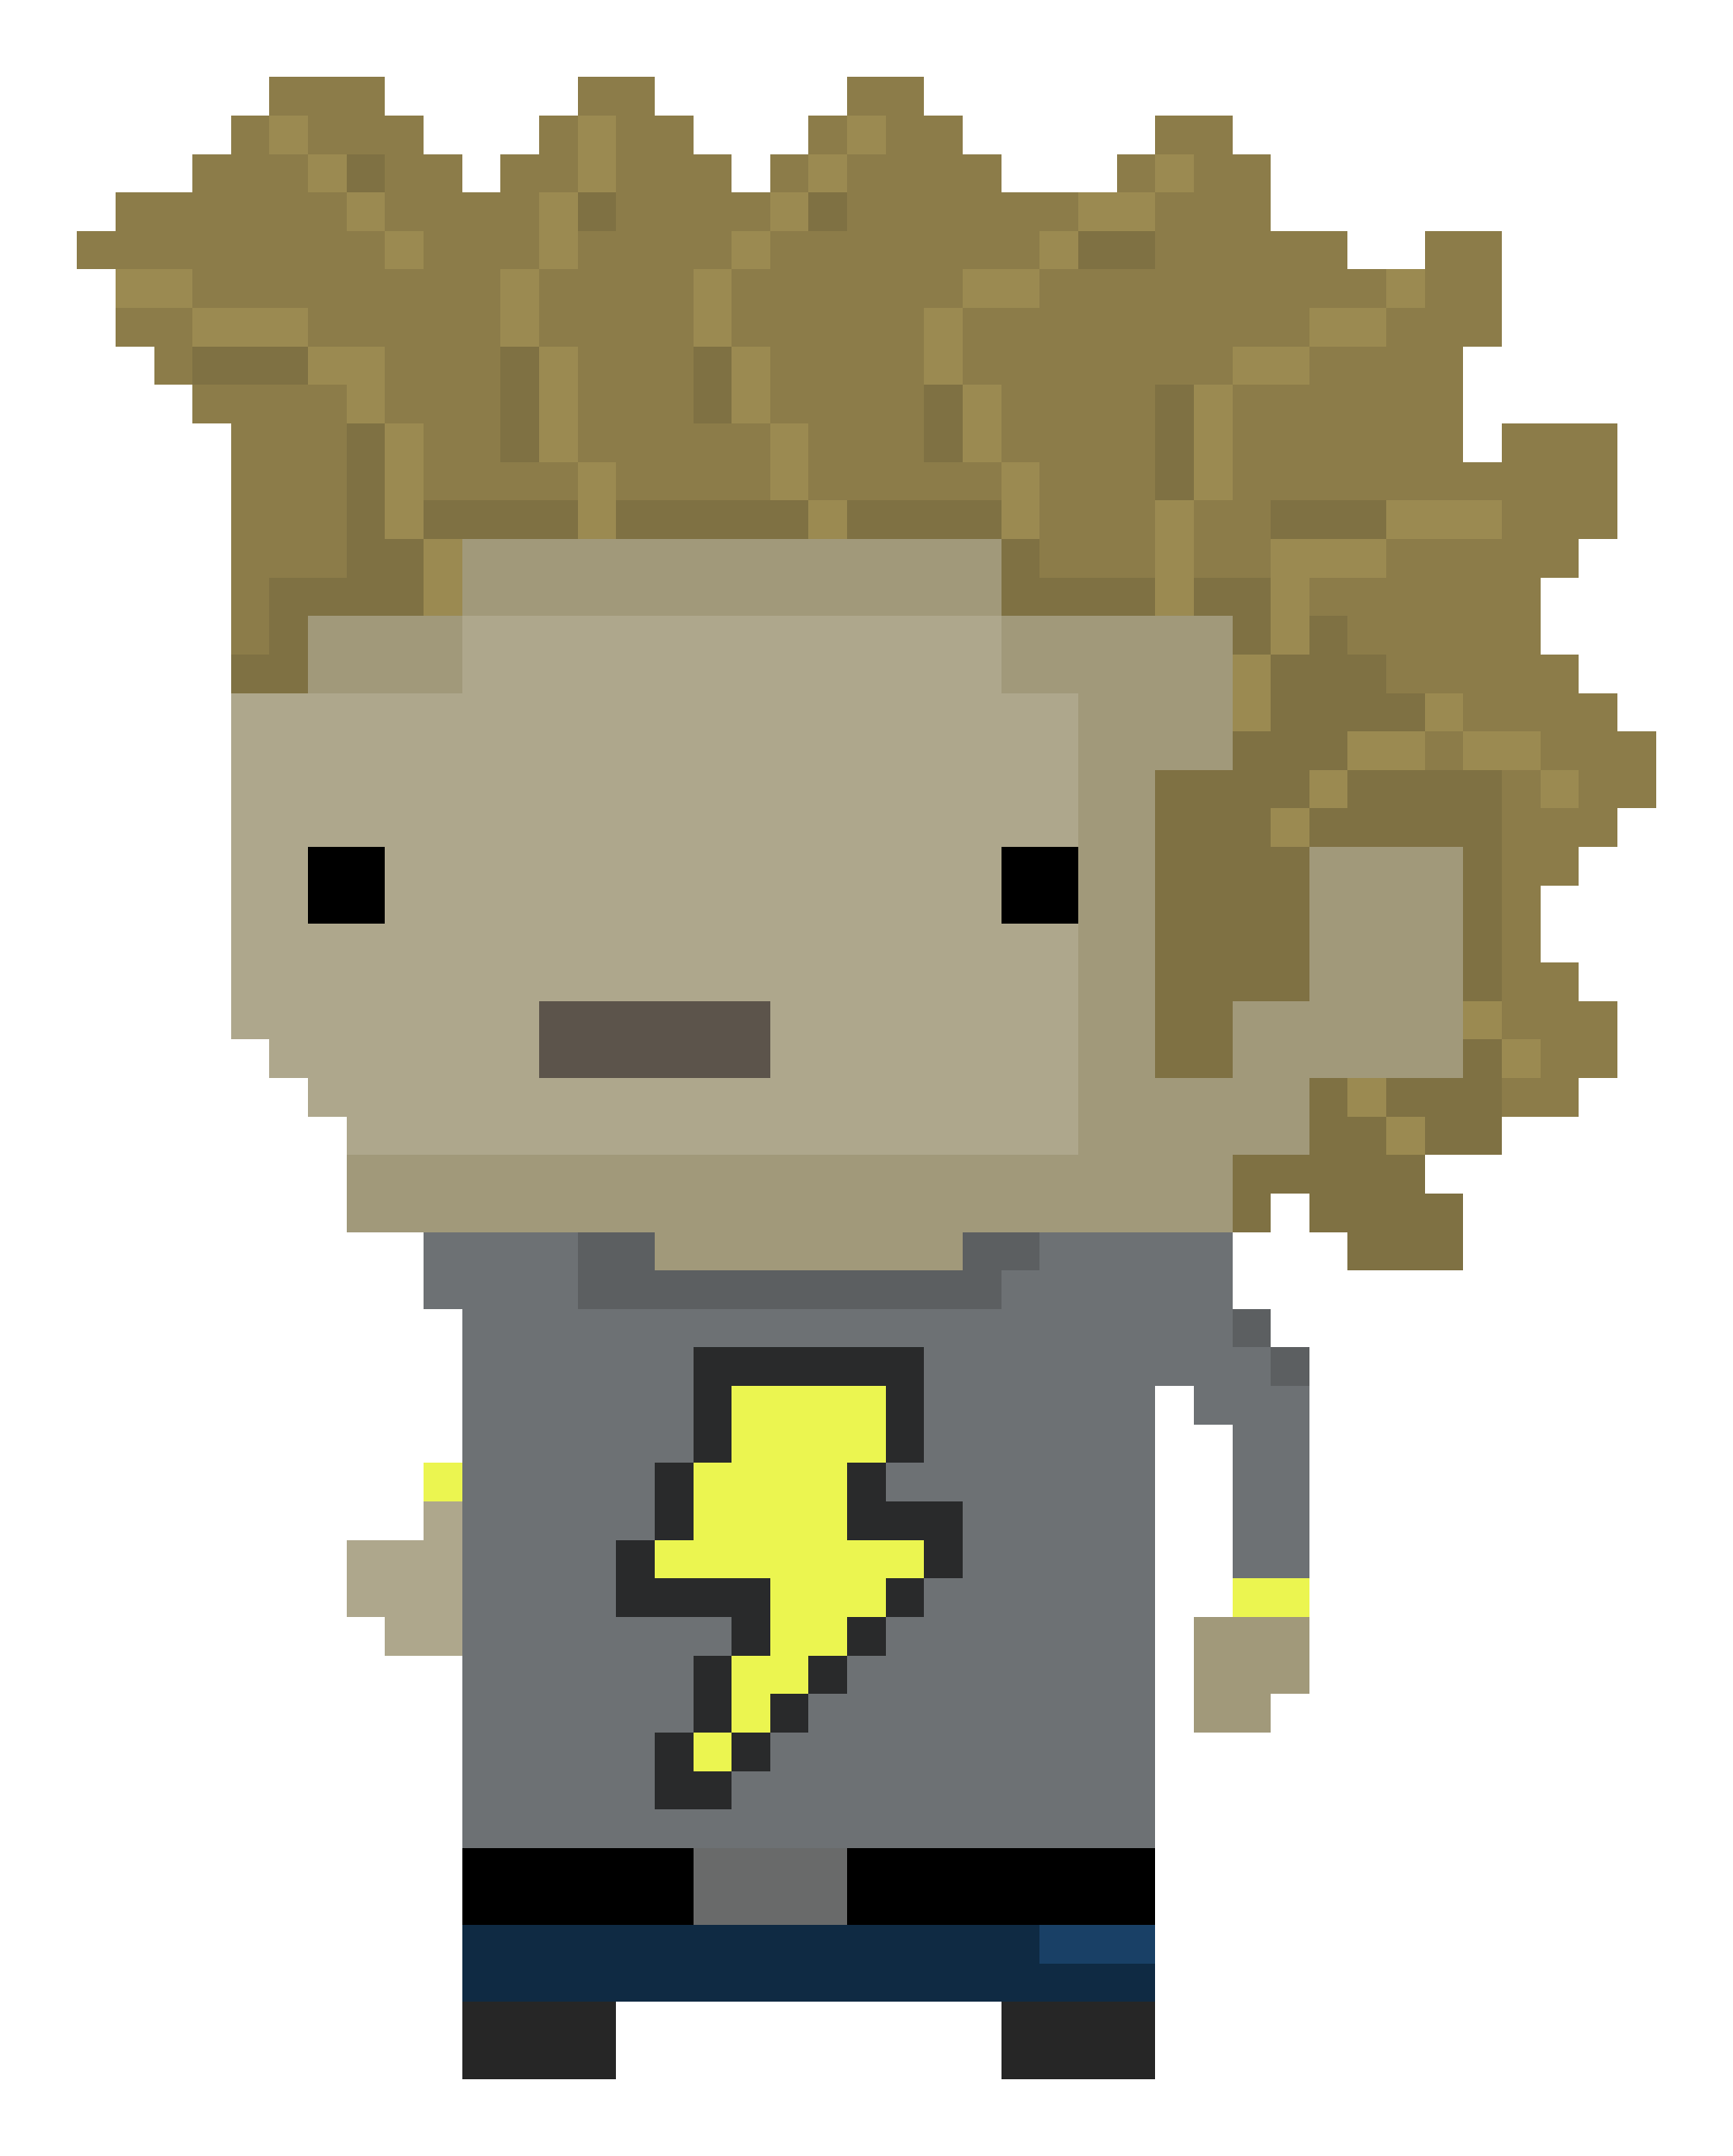
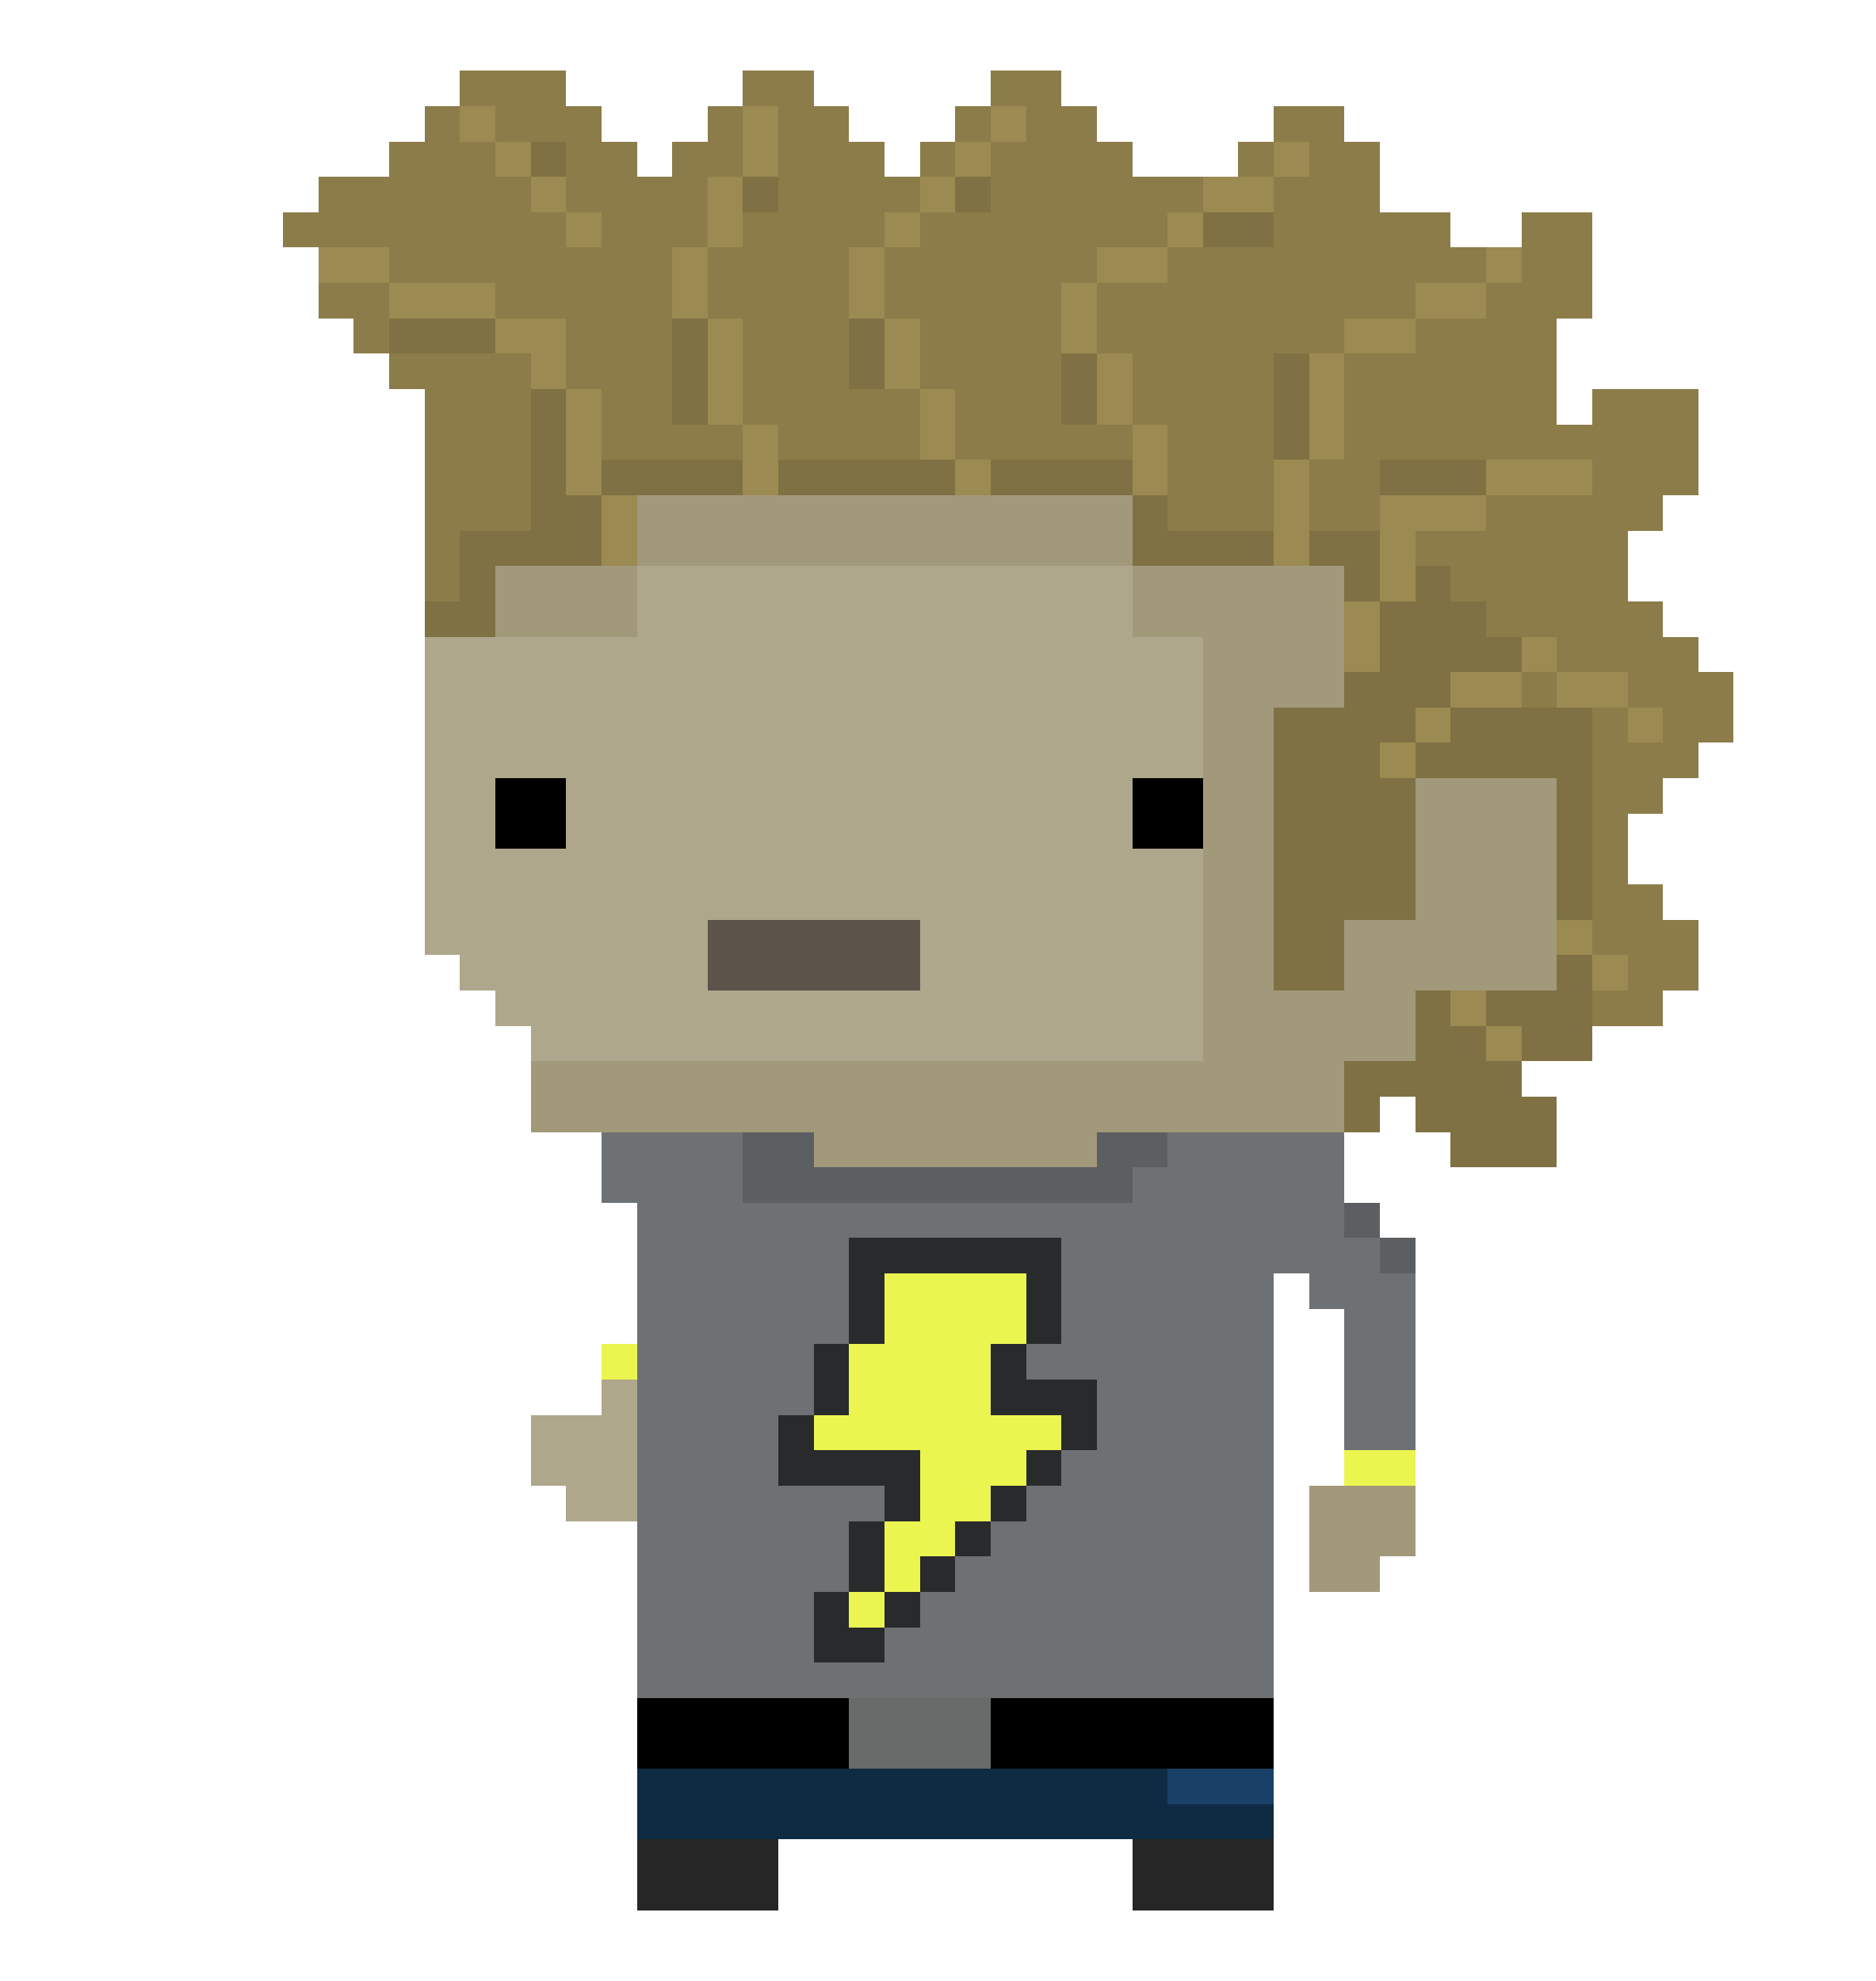
- <svg xmlns="http://www.w3.org/2000/svg" viewBox="0 -0.5 45 56" shape-rendering="crispEdges">
-   <path stroke="#8c7c49" d="M7 2h3M15 2h2M22 2h2M6 3h1M8 3h3M14 3h1M16 3h2M21 3h1M23 3h2M30 3h2M5 4h3M10 4h2M13 4h2M16 4h3M20 4h1M22 4h4M29 4h1M31 4h2M3 5h6M10 5h4M16 5h4M22 5h6M30 5h3M2 6h8M11 6h3M15 6h4M20 6h7M30 6h5M37 6h2M5 7h8M14 7h4M19 7h6M27 7h9M37 7h2M3 8h2M8 8h5M14 8h4M19 8h5M25 8h9M36 8h3M4 9h1M10 9h3M15 9h3M20 9h4M25 9h7M34 9h4M5 10h4M10 10h3M15 10h3M20 10h4M26 10h4M32 10h6M6 11h3M11 11h2M15 11h5M21 11h3M26 11h4M32 11h6M39 11h3M6 12h3M11 12h4M16 12h4M21 12h5M27 12h3M32 12h10M6 13h3M27 13h3M31 13h2M39 13h3M6 14h3M27 14h3M31 14h2M36 14h5M6 15h1M34 15h6M6 16h1M35 16h5M36 17h5M38 18h4M37 19h1M40 19h3M39 20h1M41 20h2M39 21h3M39 22h2M39 23h1M39 24h1M39 25h2M39 26h3M40 27h2M39 28h2" />
-   <path stroke="#9b8a51" d="M7 3h1M15 3h1M22 3h1M8 4h1M15 4h1M21 4h1M30 4h1M9 5h1M14 5h1M20 5h1M28 5h2M10 6h1M14 6h1M19 6h1M27 6h1M3 7h2M13 7h1M18 7h1M25 7h2M36 7h1M5 8h3M13 8h1M18 8h1M24 8h1M34 8h2M8 9h2M14 9h1M19 9h1M24 9h1M32 9h2M9 10h1M14 10h1M19 10h1M25 10h1M31 10h1M10 11h1M14 11h1M20 11h1M25 11h1M31 11h1M10 12h1M15 12h1M20 12h1M26 12h1M31 12h1M10 13h1M15 13h1M21 13h1M26 13h1M30 13h1M36 13h3M11 14h1M30 14h1M33 14h3M11 15h1M30 15h1M33 15h1M33 16h1M32 17h1M32 18h1M37 18h1M35 19h2M38 19h2M34 20h1M40 20h1M33 21h1M38 26h1M39 27h1M35 28h1M36 29h1" />
-   <path stroke="#7f7143" d="M9 4h1M15 5h1M21 5h1M28 6h2M5 9h3M13 9h1M18 9h1M13 10h1M18 10h1M24 10h1M30 10h1M9 11h1M13 11h1M24 11h1M30 11h1M9 12h1M30 12h1M9 13h1M11 13h4M16 13h5M22 13h4M33 13h3M9 14h2M26 14h1M7 15h4M26 15h4M31 15h2M7 16h1M32 16h1M34 16h1M6 17h2M33 17h3M33 18h4M32 19h3M30 20h4M35 20h4M30 21h3M34 21h5M30 22h4M38 22h1M30 23h4M38 23h1M30 24h4M38 24h1M30 25h4M38 25h1M30 26h2M30 27h2M38 27h1M34 28h1M36 28h3M34 29h2M37 29h2M32 30h5M32 31h1M34 31h4M35 32h3" />
-   <path stroke="#a1997a" d="M12 14h14M12 15h14M8 16h4M26 16h6M8 17h4M26 17h6M28 18h4M28 19h4M28 20h2M28 21h2M28 22h2M34 22h4M28 23h2M34 23h4M28 24h2M34 24h4M28 25h2M34 25h4M28 26h2M32 26h6M28 27h2M32 27h6M28 28h6M28 29h6M9 30h23M9 31h23M17 32h8M31 42h3M31 43h3M31 44h2" />
-   <path stroke="#aea78c" d="M12 16h14M12 17h14M6 18h22M6 19h22M6 20h22M6 21h22M6 22h2M10 22h16M6 23h2M10 23h16M6 24h22M6 25h22M6 26h8M20 26h8M7 27h7M20 27h8M8 28h20M9 29h19M11 39h1M9 40h3M9 41h3M10 42h2" />
-   <path stroke="#000000" d="M8 22h2M26 22h2M8 23h2M26 23h2M12 48h6M22 48h8M12 49h6M22 49h8" />
-   <path stroke="#5c544b" d="M14 26h6M14 27h6" />
-   <path stroke="#6d7174" d="M11 32h4M27 32h5M11 33h4M26 33h6M12 34h20M12 35h6M24 35h9M12 36h6M24 36h6M31 36h3M12 37h6M24 37h6M32 37h2M12 38h5M23 38h7M32 38h2M12 39h5M25 39h5M32 39h2M12 40h4M25 40h5M32 40h2M12 41h4M24 41h6M12 42h7M23 42h7M12 43h6M22 43h8M12 44h6M21 44h9M12 45h5M20 45h10M12 46h5M19 46h11M12 47h18" />
-   <path stroke="#5c5f61" d="M15 32h2M25 32h2M15 33h11M32 34h1M33 35h1" />
-   <path stroke="#292a2b" d="M18 35h6M18 36h1M23 36h1M18 37h1M23 37h1M17 38h1M22 38h1M17 39h1M22 39h3M16 40h1M24 40h1M16 41h4M23 41h1M19 42h1M22 42h1M18 43h1M21 43h1M18 44h1M20 44h1M17 45h1M19 45h1M17 46h2" />
-   <path stroke="#ebf550" d="M19 36h4M19 37h4M11 38h1M18 38h4M18 39h4M17 40h7M20 41h3M32 41h2M20 42h2M19 43h2M19 44h1M18 45h1" />
-   <path stroke="#696a6a" d="M18 48h4M18 49h4" />
-   <path stroke="#0f2a43" d="M12 50h15M12 51h18" />
-   <path stroke="#194066" d="M27 50h3" />
-   <path stroke="#262626" d="M12 52h4M26 52h4M12 53h4M26 53h4" />
+ <svg xmlns="http://www.w3.org/2000/svg" viewBox="0 -0.5 53 56" shape-rendering="crispEdges">
+   <path stroke="#8c7c49" d="M13 2h3M21 2h2M28 2h2M12 3h1M14 3h3M20 3h1M22 3h2M27 3h1M29 3h2M36 3h2M11 4h3M16 4h2M19 4h2M22 4h3M26 4h1M28 4h4M35 4h1M37 4h2M9 5h6M16 5h4M22 5h4M28 5h6M36 5h3M8 6h8M17 6h3M21 6h4M26 6h7M36 6h5M43 6h2M11 7h8M20 7h4M25 7h6M33 7h9M43 7h2M9 8h2M14 8h5M20 8h4M25 8h5M31 8h9M42 8h3M10 9h1M16 9h3M21 9h3M26 9h4M31 9h7M40 9h4M11 10h4M16 10h3M21 10h3M26 10h4M32 10h4M38 10h6M12 11h3M17 11h2M21 11h5M27 11h3M32 11h4M38 11h6M45 11h3M12 12h3M17 12h4M22 12h4M27 12h5M33 12h3M38 12h10M12 13h3M33 13h3M37 13h2M45 13h3M12 14h3M33 14h3M37 14h2M42 14h5M12 15h1M40 15h6M12 16h1M41 16h5M42 17h5M44 18h4M43 19h1M46 19h3M45 20h1M47 20h2M45 21h3M45 22h2M45 23h1M45 24h1M45 25h2M45 26h3M46 27h2M45 28h2" />
+   <path stroke="#9b8a51" d="M13 3h1M21 3h1M28 3h1M14 4h1M21 4h1M27 4h1M36 4h1M15 5h1M20 5h1M26 5h1M34 5h2M16 6h1M20 6h1M25 6h1M33 6h1M9 7h2M19 7h1M24 7h1M31 7h2M42 7h1M11 8h3M19 8h1M24 8h1M30 8h1M40 8h2M14 9h2M20 9h1M25 9h1M30 9h1M38 9h2M15 10h1M20 10h1M25 10h1M31 10h1M37 10h1M16 11h1M20 11h1M26 11h1M31 11h1M37 11h1M16 12h1M21 12h1M26 12h1M32 12h1M37 12h1M16 13h1M21 13h1M27 13h1M32 13h1M36 13h1M42 13h3M17 14h1M36 14h1M39 14h3M17 15h1M36 15h1M39 15h1M39 16h1M38 17h1M38 18h1M43 18h1M41 19h2M44 19h2M40 20h1M46 20h1M39 21h1M44 26h1M45 27h1M41 28h1M42 29h1" />
+   <path stroke="#7f7143" d="M15 4h1M21 5h1M27 5h1M34 6h2M11 9h3M19 9h1M24 9h1M19 10h1M24 10h1M30 10h1M36 10h1M15 11h1M19 11h1M30 11h1M36 11h1M15 12h1M36 12h1M15 13h1M17 13h4M22 13h5M28 13h4M39 13h3M15 14h2M32 14h1M13 15h4M32 15h4M37 15h2M13 16h1M38 16h1M40 16h1M12 17h2M39 17h3M39 18h4M38 19h3M36 20h4M41 20h4M36 21h3M40 21h5M36 22h4M44 22h1M36 23h4M44 23h1M36 24h4M44 24h1M36 25h4M44 25h1M36 26h2M36 27h2M44 27h1M40 28h1M42 28h3M40 29h2M43 29h2M38 30h5M38 31h1M40 31h4M41 32h3" />
+   <path stroke="#a1997a" d="M18 14h14M18 15h14M14 16h4M32 16h6M14 17h4M32 17h6M34 18h4M34 19h4M34 20h2M34 21h2M34 22h2M40 22h4M34 23h2M40 23h4M34 24h2M40 24h4M34 25h2M40 25h4M34 26h2M38 26h6M34 27h2M38 27h6M34 28h6M34 29h6M15 30h23M15 31h23M23 32h8M37 42h3M37 43h3M37 44h2" />
+   <path stroke="#aea78c" d="M18 16h14M18 17h14M12 18h22M12 19h22M12 20h22M12 21h22M12 22h2M16 22h16M12 23h2M16 23h16M12 24h22M12 25h22M12 26h8M26 26h8M13 27h7M26 27h8M14 28h20M15 29h19M17 39h1M15 40h3M15 41h3M16 42h2" />
+   <path stroke="#000000" d="M14 22h2M32 22h2M14 23h2M32 23h2M18 48h6M28 48h8M18 49h6M28 49h8" />
+   <path stroke="#5c544b" d="M20 26h6M20 27h6" />
+   <path stroke="#6d7174" d="M17 32h4M33 32h5M17 33h4M32 33h6M18 34h20M18 35h6M30 35h9M18 36h6M30 36h6M37 36h3M18 37h6M30 37h6M38 37h2M18 38h5M29 38h7M38 38h2M18 39h5M31 39h5M38 39h2M18 40h4M31 40h5M38 40h2M18 41h4M30 41h6M18 42h7M29 42h7M18 43h6M28 43h8M18 44h6M27 44h9M18 45h5M26 45h10M18 46h5M25 46h11M18 47h18" />
+   <path stroke="#5c5f61" d="M21 32h2M31 32h2M21 33h11M38 34h1M39 35h1" />
+   <path stroke="#292a2b" d="M24 35h6M24 36h1M29 36h1M24 37h1M29 37h1M23 38h1M28 38h1M23 39h1M28 39h3M22 40h1M30 40h1M22 41h4M29 41h1M25 42h1M28 42h1M24 43h1M27 43h1M24 44h1M26 44h1M23 45h1M25 45h1M23 46h2" />
+   <path stroke="#ebf550" d="M25 36h4M25 37h4M17 38h1M24 38h4M24 39h4M23 40h7M26 41h3M38 41h2M26 42h2M25 43h2M25 44h1M24 45h1" />
+   <path stroke="#696a6a" d="M24 48h4M24 49h4" />
+   <path stroke="#0f2a43" d="M18 50h15M18 51h18" />
+   <path stroke="#194066" d="M33 50h3" />
+   <path stroke="#262626" d="M18 52h4M32 52h4M18 53h4M32 53h4" />
</svg>
